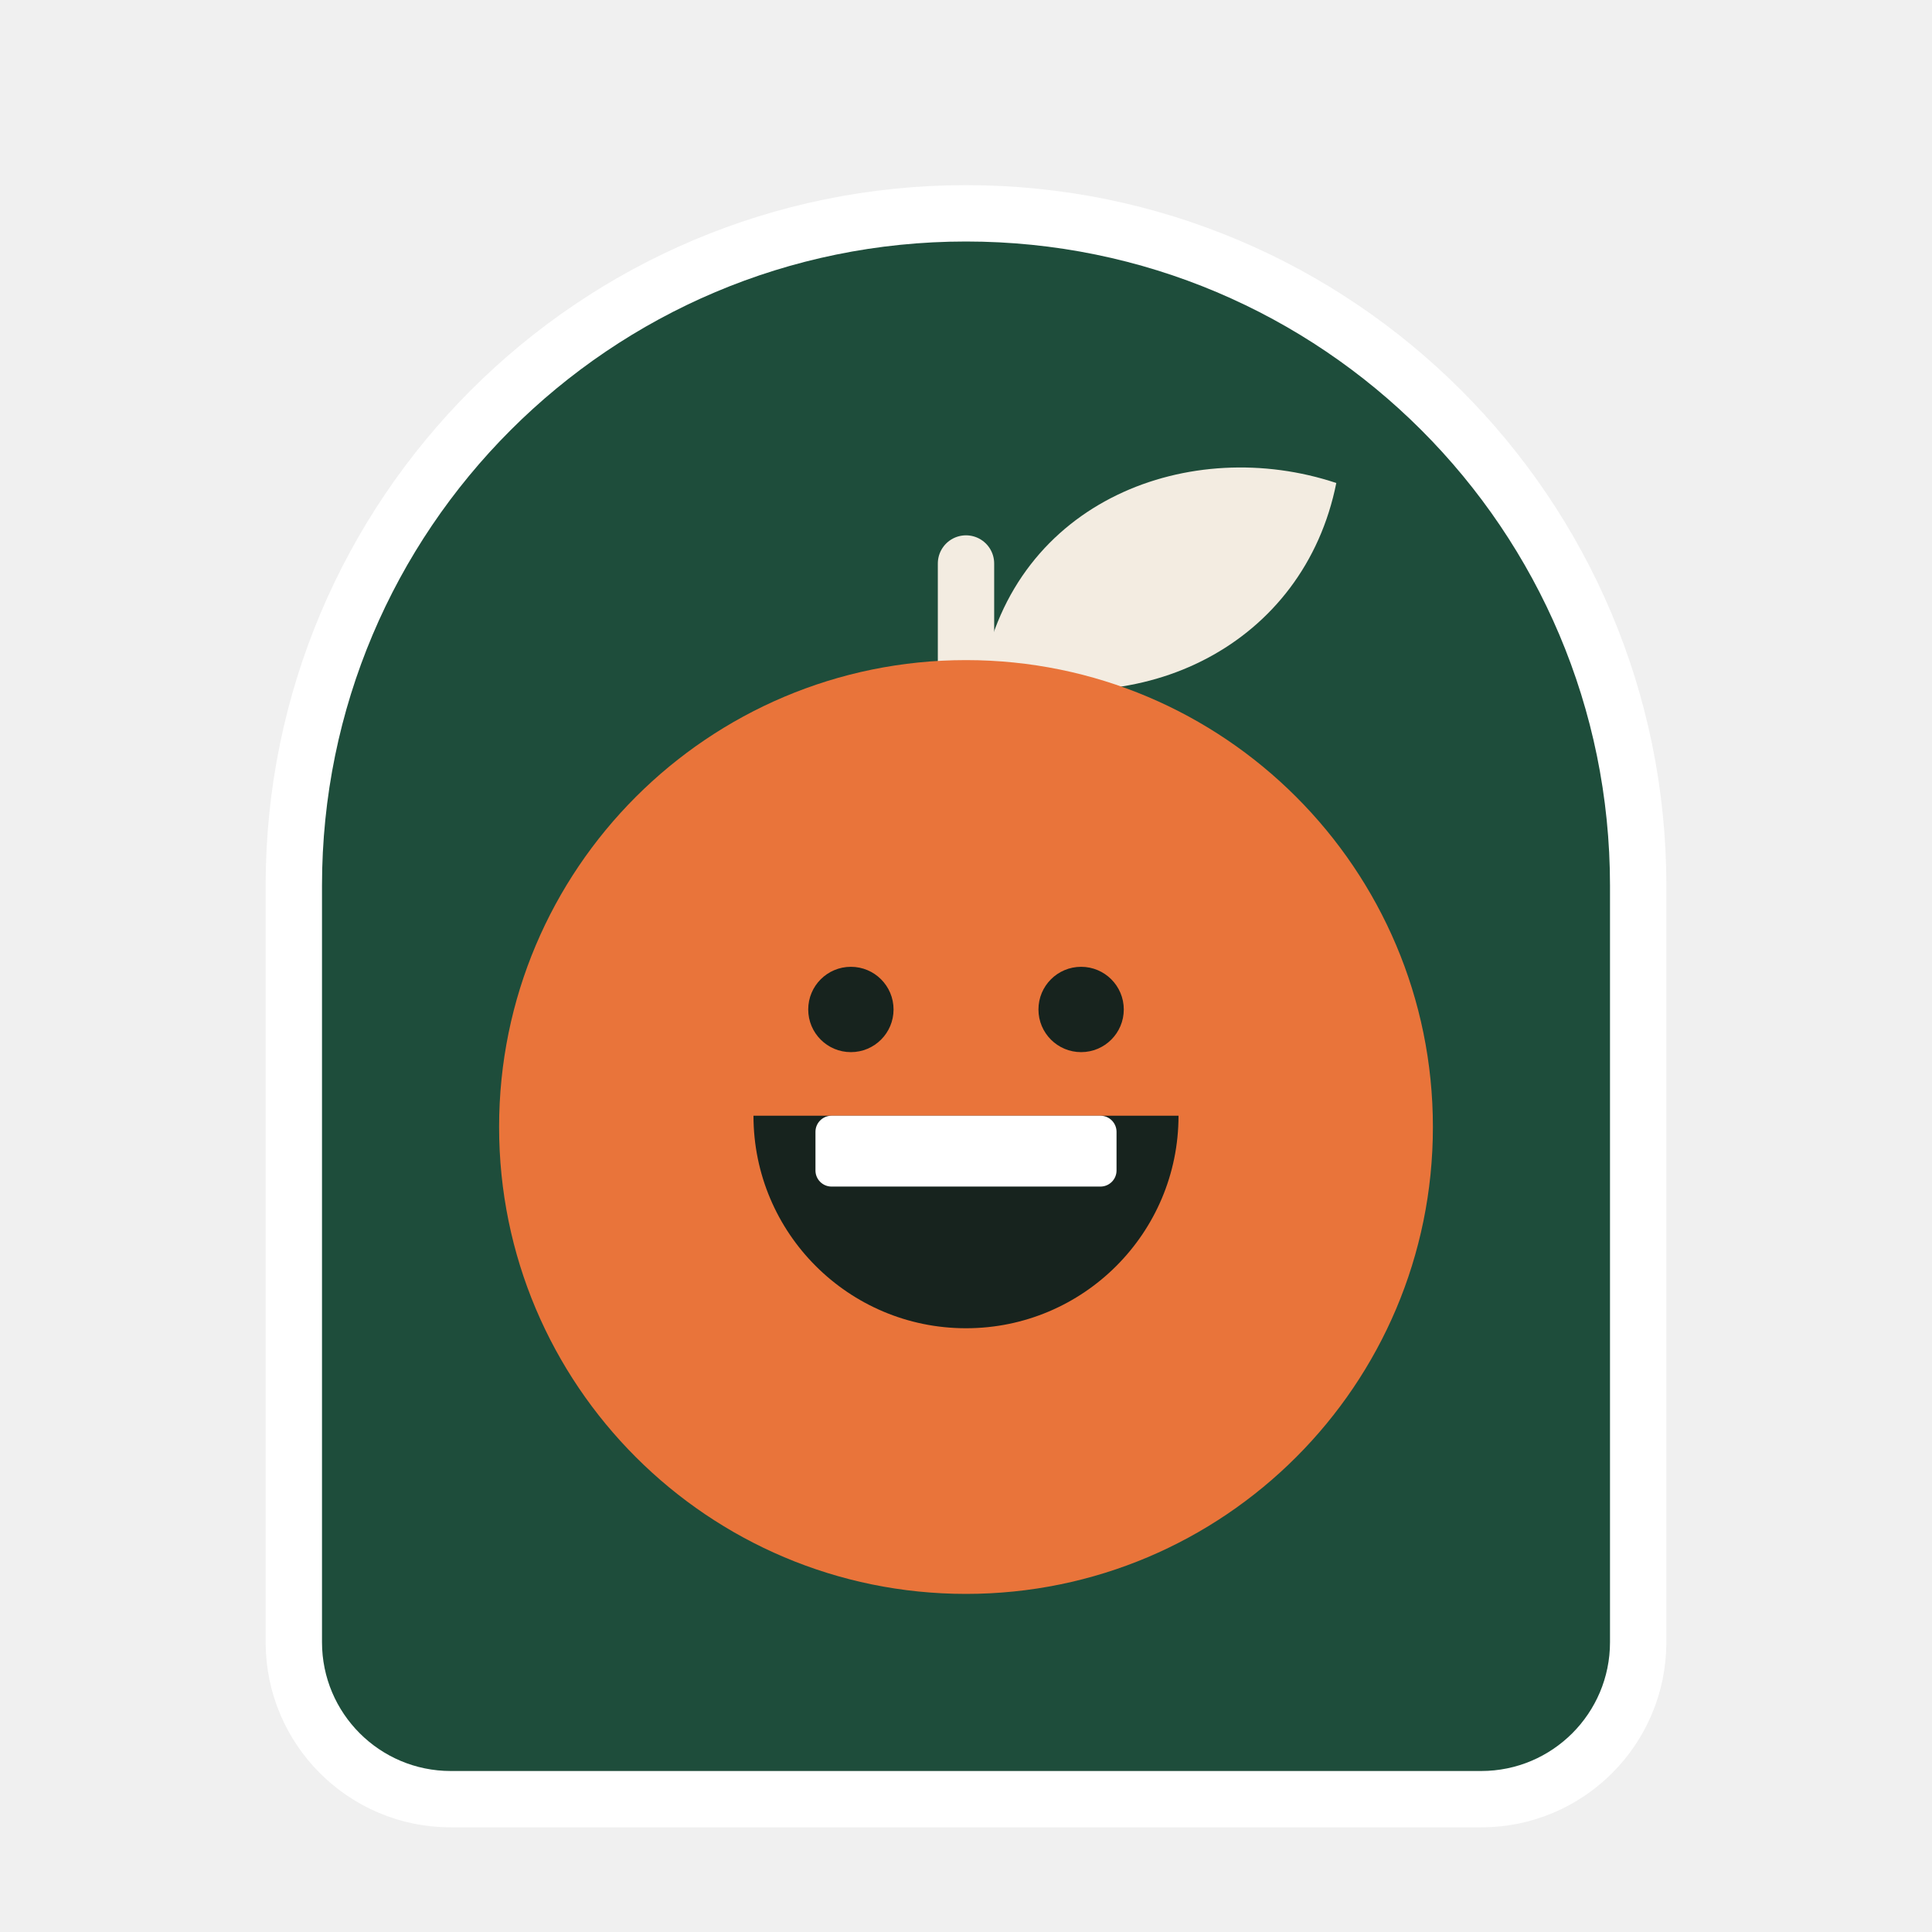
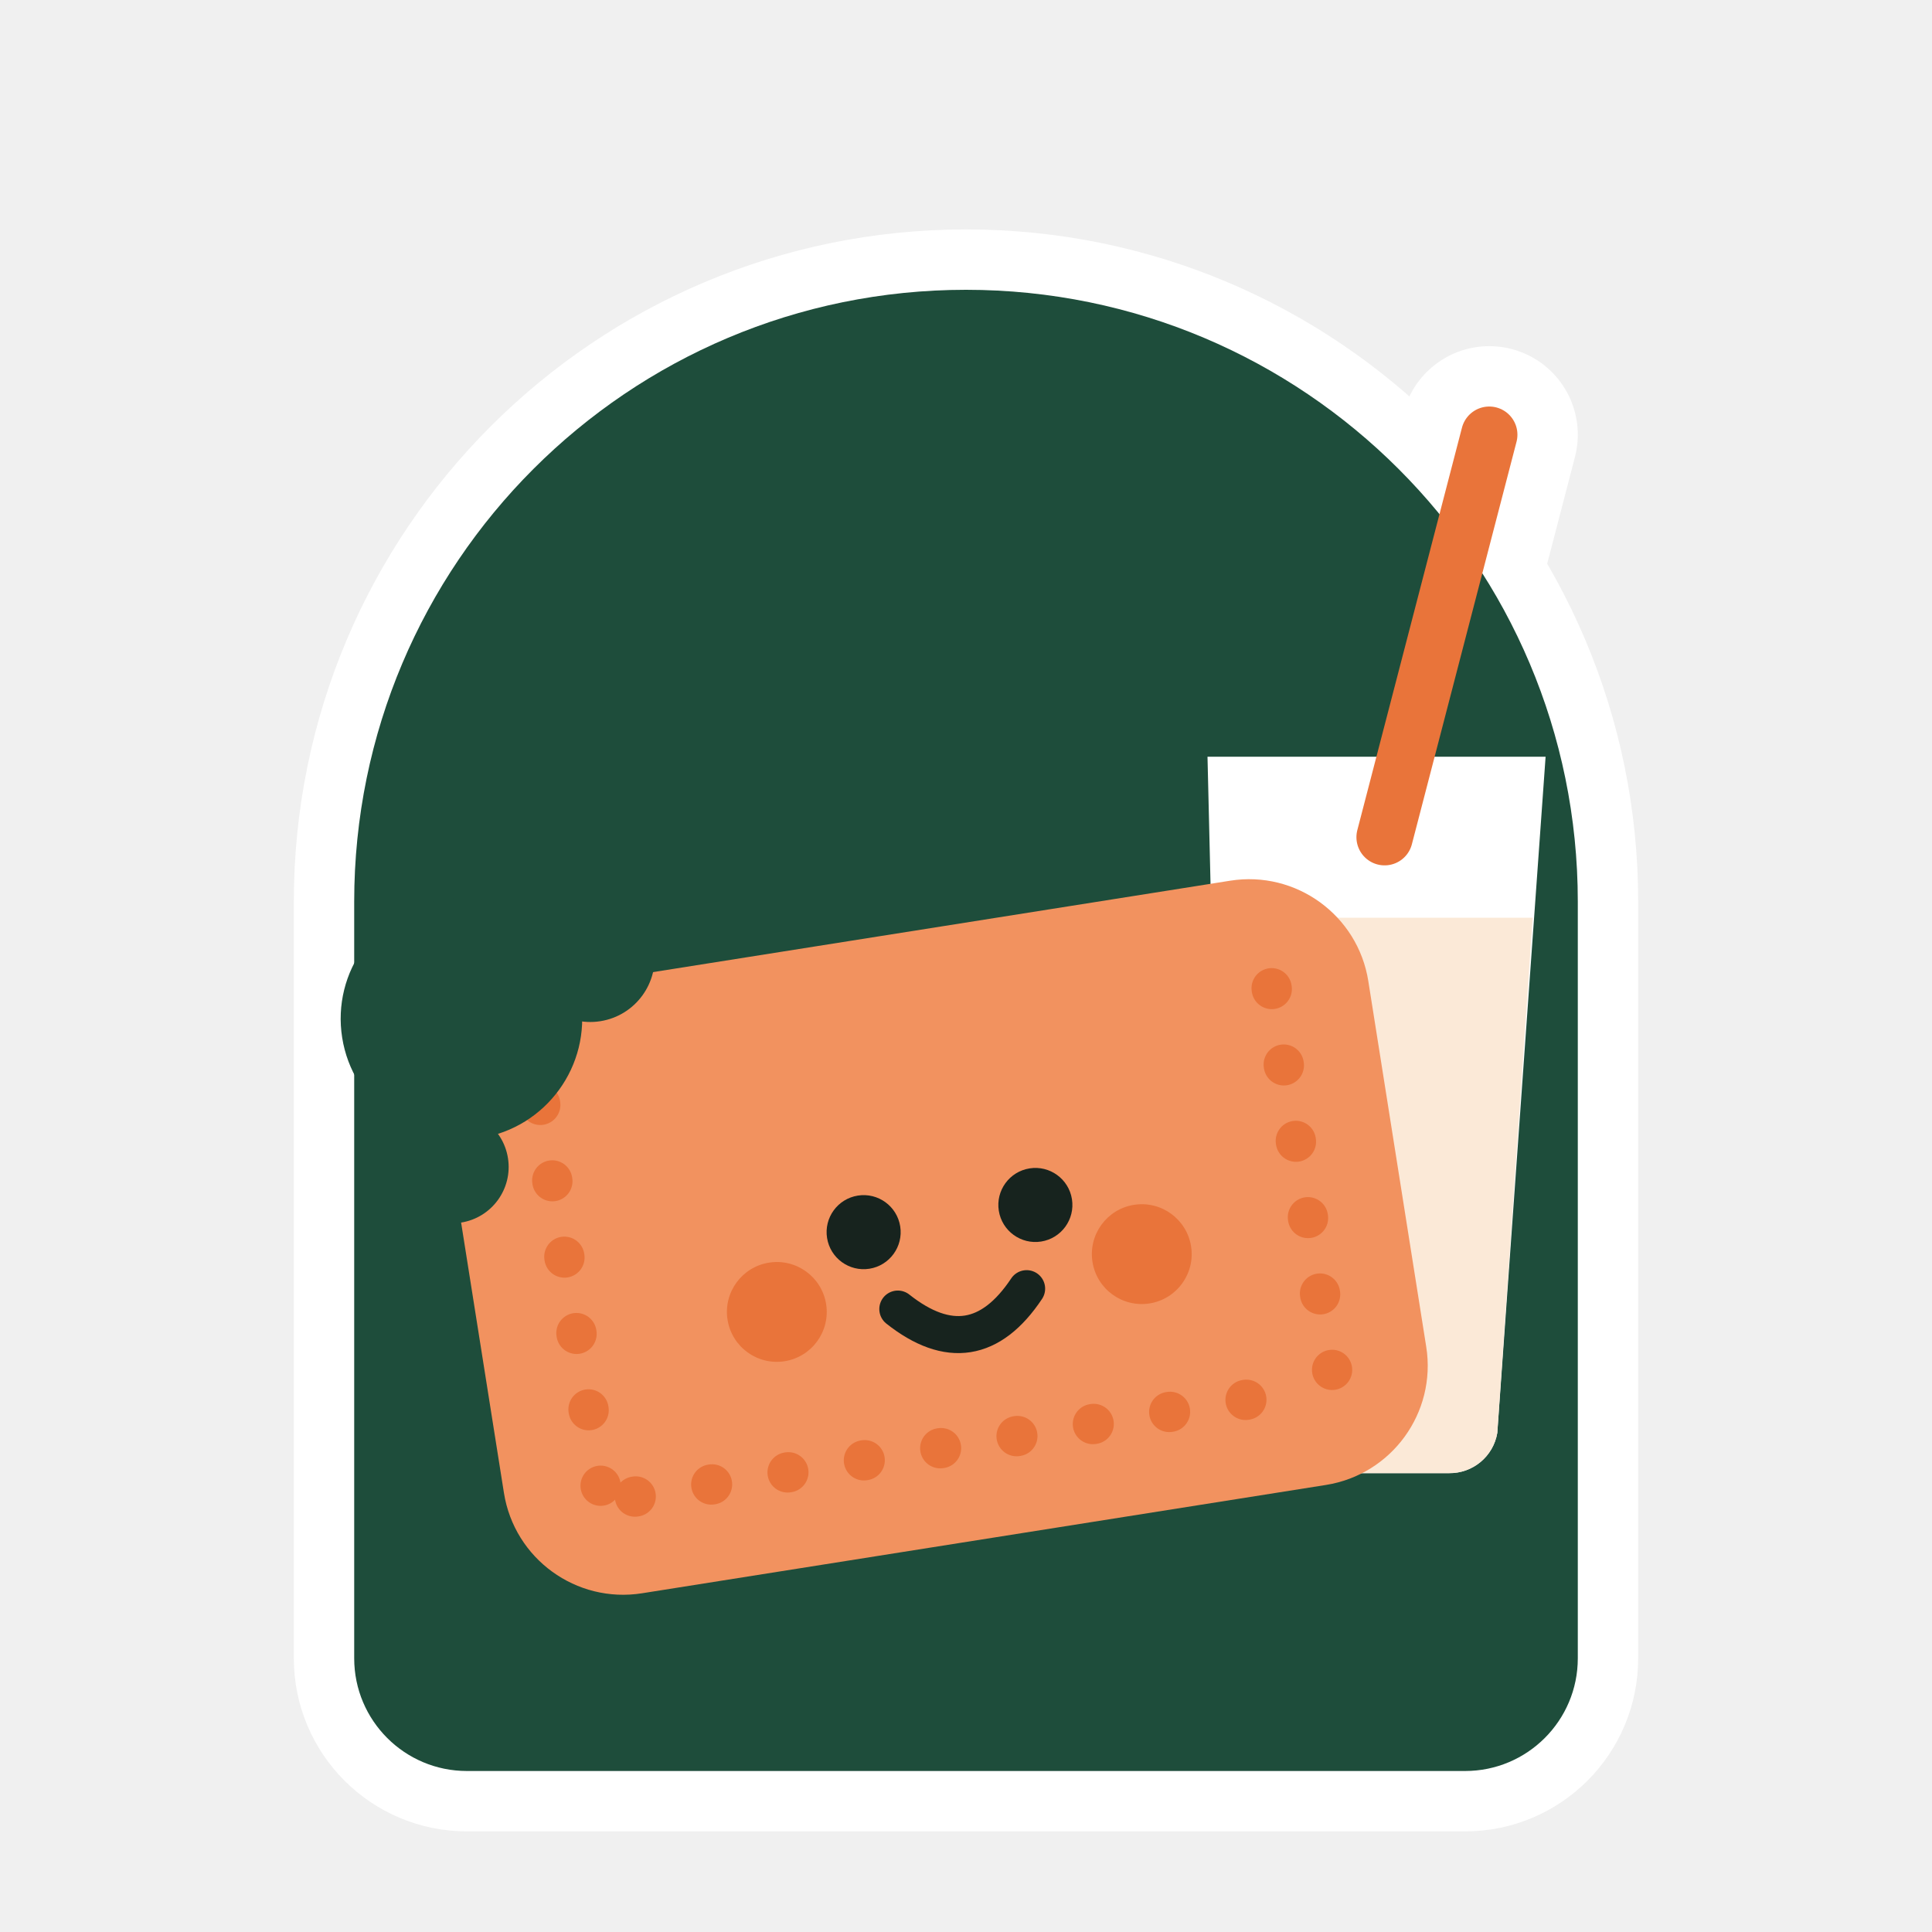
<svg xmlns="http://www.w3.org/2000/svg" viewBox="0 0 240 240">
-   <g>
-     <g fill="#FFFFFF" stroke="#FFFFFF" stroke-width="14" stroke-linejoin="round">
-       <path d="M40 204V110a80 80 0 0 1 160 0v94a16 16 0 0 1-16 16H56a16 16 0 0 1-16-16z" />
-     </g>
-     <g fill="#1E4D3B">
-       <path d="M40 204V110a80 80 0 0 1 160 0v94a16 16 0 0 1-16 16H56a16 16 0 0 1-16-16z" />
-     </g>
-     <path d="M120 86V70" stroke="#F3ECE1" stroke-width="7" stroke-linecap="round" />
-     <path d="M122 84c4-22 26-30 44-24-4 20-24 30-44 24z" fill="#F3ECE1" />
-     <circle cx="120" cy="140" r="58" fill="#E9743A" />
-     <circle cx="105.7" cy="125.4" r="5.3" fill="#17231E" />
-     <circle cx="134.3" cy="125.4" r="5.3" fill="#17231E" />
-     <path d="M93.6 138.6h52.8a26.4 26.4 0 0 1 -52.8 0z" fill="#17231E" />
-     <rect x="101.3" y="138.6" width="37.4" height="8.8" rx="2" fill="#FFFFFF" />
+   <path d="M44 206V112a76 76 0 0 1 152 0v94a14 14 0 0 1-14 14H58a14 14 0 0 1-14-14z" fill="#FFFFFF" stroke="#FFFFFF" stroke-width="15" stroke-linejoin="round" stroke-linecap="round" />
+   <path d="M150 94h42l-6 84a6 6 0 0 1-6 5h-22a6 6 0 0 1-6-5z" fill="#FFFFFF" stroke="#FFFFFF" stroke-width="15" stroke-linejoin="round" stroke-linecap="round" />
+   <path d="M172 104l13-50" fill="none" stroke="#FFFFFF" stroke-width="22" stroke-linecap="round" stroke-linejoin="round" />
+   <g transform="rotate(-9 114 152)">
+     <rect x="58" y="116" width="116" height="76" rx="15" fill="#FFFFFF" stroke="#FFFFFF" stroke-width="15" stroke-linejoin="round" stroke-linecap="round" />
+   </g>
+   <path d="M44 206V112a76 76 0 0 1 152 0v94a14 14 0 0 1-14 14H58a14 14 0 0 1-14-14z" fill="#1E4D3B" />
+   <path d="M150 94h42l-6 84a6 6 0 0 1-6 5h-22a6 6 0 0 1-6-5z" fill="#FFFFFF" />
+   <path d="M151.400 114h39l-4.400 64a6 6 0 0 1-6 5h-22a6 6 0 0 1-6-5z" fill="#FBE9D7" />
+   <path d="M172 104l13-50" fill="none" stroke="#E9743A" stroke-width="7" stroke-linecap="round" stroke-linejoin="round" />
+   <g transform="rotate(-9 114 152)">
+     <rect x="58" y="116" width="116" height="76" rx="15" fill="#F2925F" />
+     <path d="M70 130v48M162 130v48" fill="none" stroke="#E9743A" stroke-width="5" stroke-linecap="round" stroke-linejoin="round" stroke-dasharray=".1 9.500" />
+     <path d="M74 180h84" fill="none" stroke="#E9743A" stroke-width="5" stroke-linecap="round" stroke-linejoin="round" stroke-dasharray=".1 9.500" />
+     <circle cx="62" cy="118" r="15" fill="#1E4D3B" />
+     <circle cx="79" cy="113" r="8" fill="#1E4D3B" />
+     <circle cx="58" cy="136" r="7" fill="#1E4D3B" />
+     <circle cx="95" cy="160.1" r="6.2" fill="#E9743A" />
+     <circle cx="140.9" cy="160.1" r="6.2" fill="#E9743A" />
+     <circle cx="107.2" cy="152" r="4.6" fill="#17231E" />
+     <circle cx="128.8" cy="152" r="4.6" fill="#17231E" />
+     <path d="M109.9 162.1q8.1 8.8 16.2 0" fill="none" stroke="#17231E" stroke-width="4.6" stroke-linecap="round" stroke-linejoin="round" />
  </g>
</svg>
